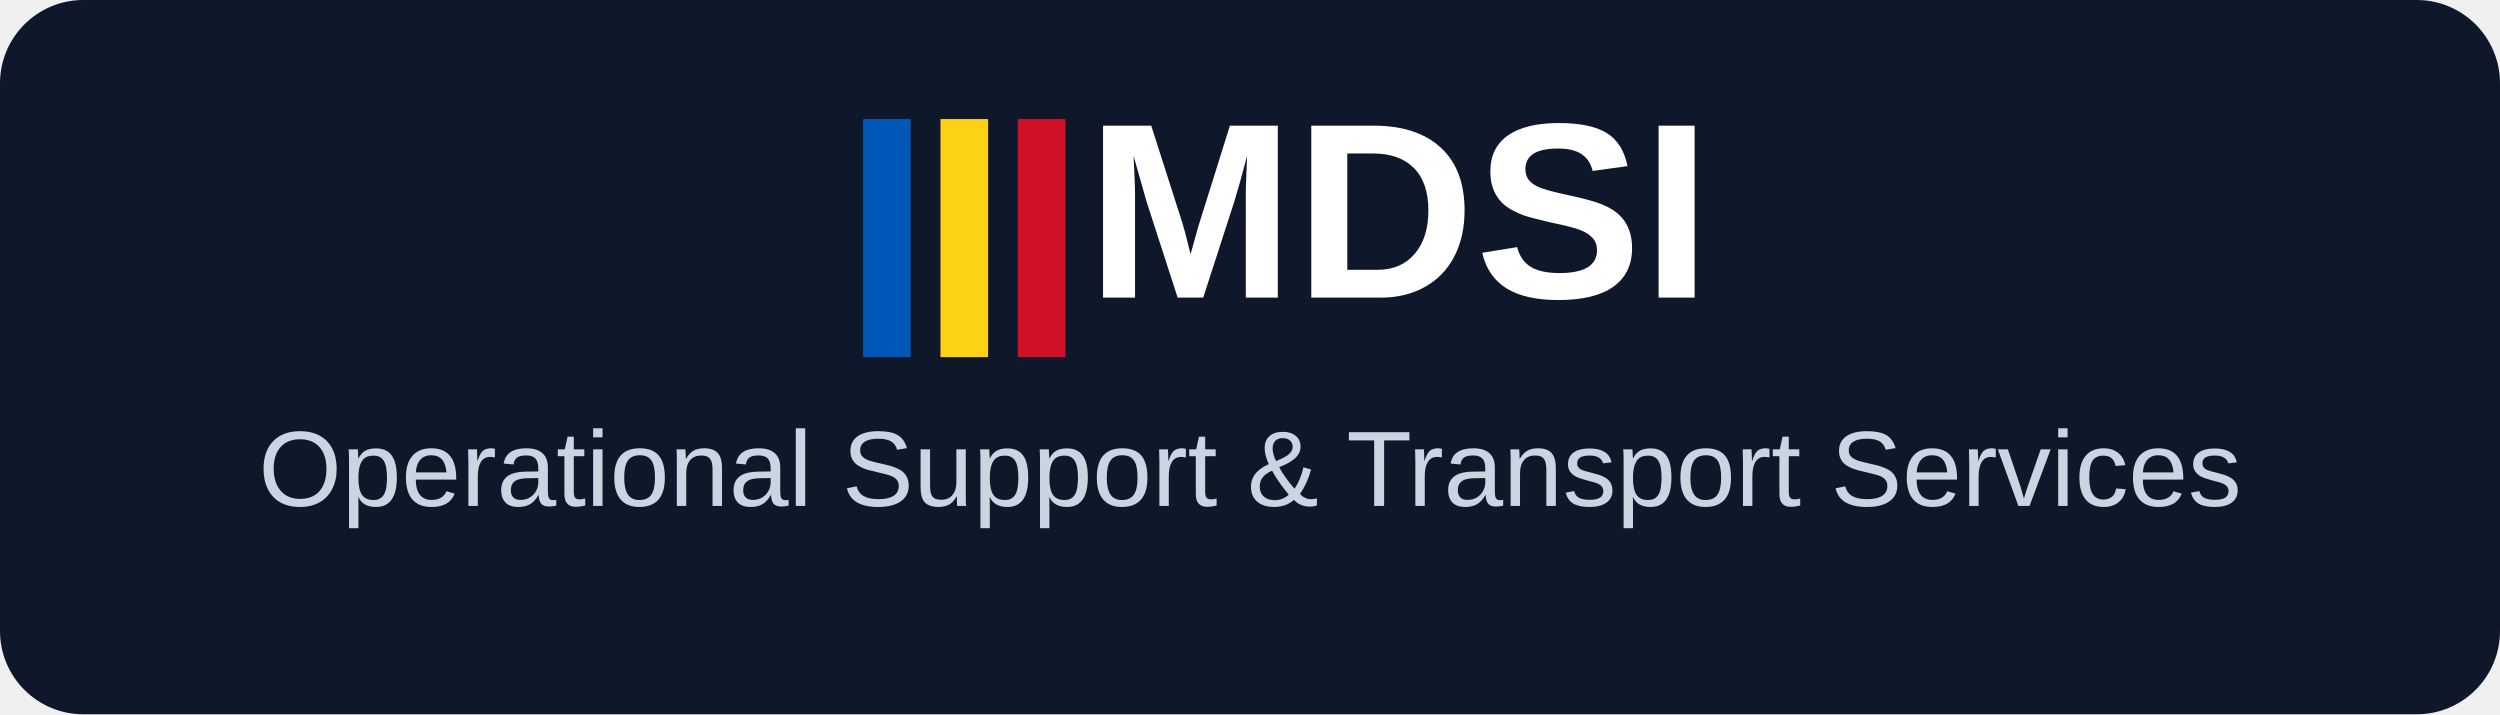
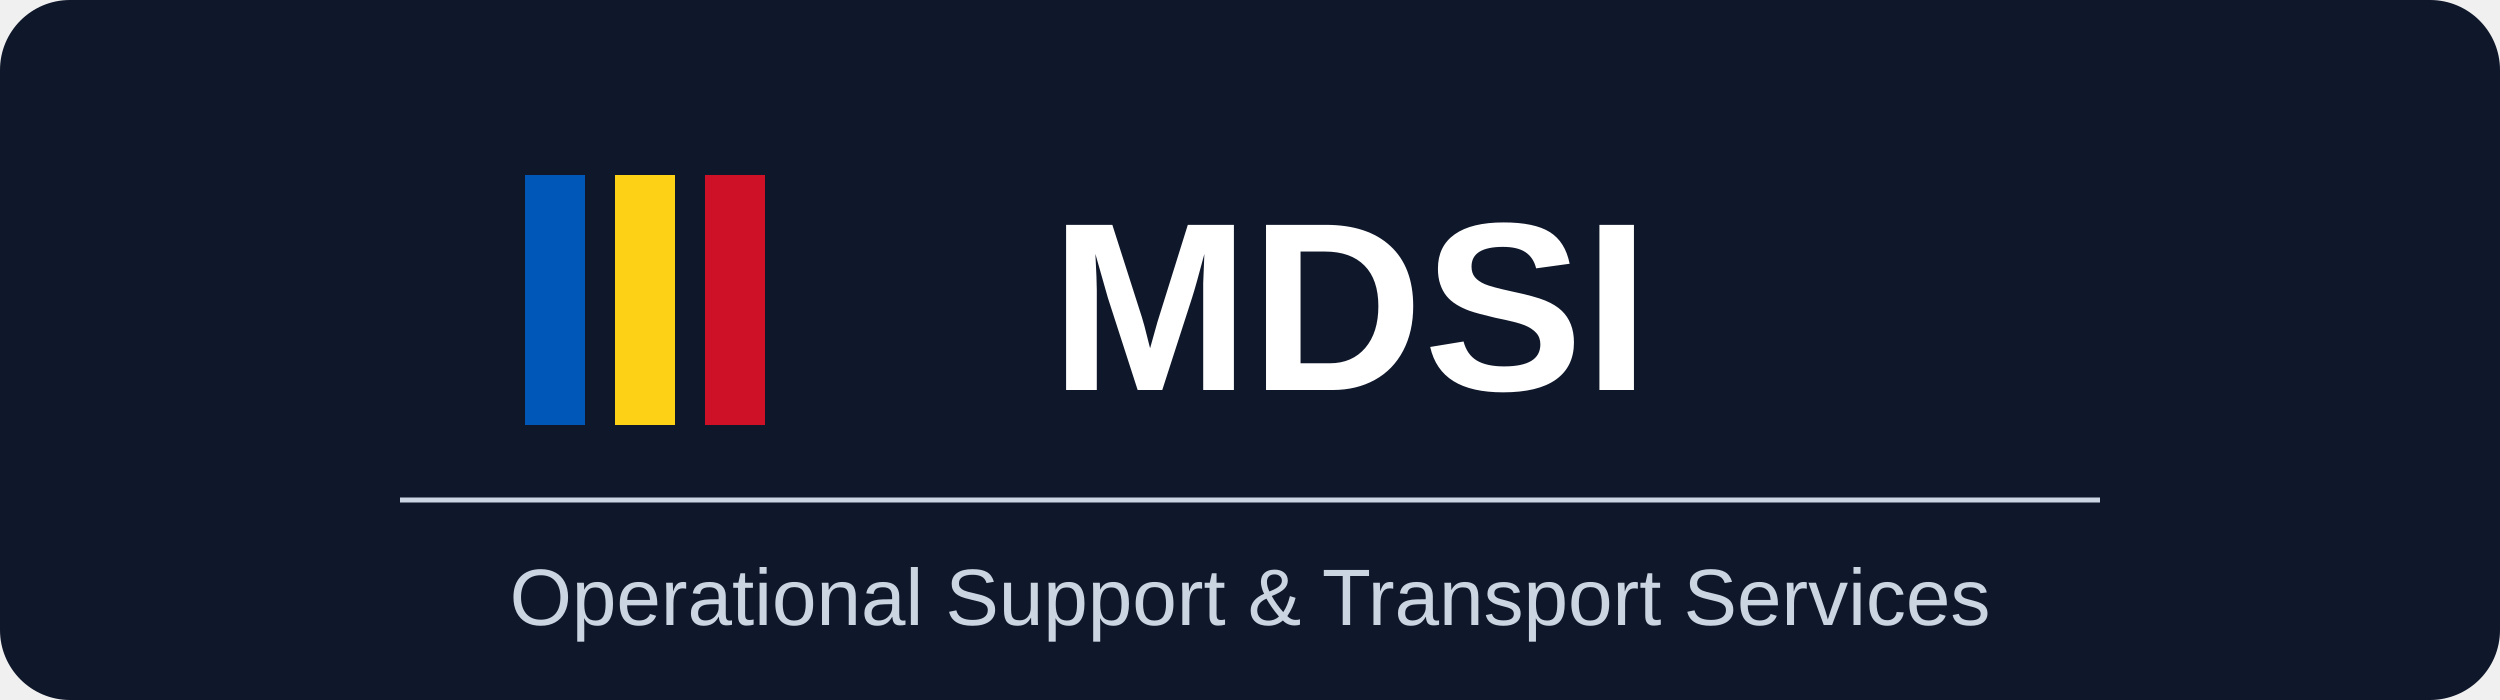
- <svg xmlns="http://www.w3.org/2000/svg" width="420" height="120" viewBox="0 0 420 120">
-   <rect width="420" height="120" rx="14" fill="#0f172a" />
-   <rect x="145" y="20" width="8" height="40" fill="#0057B8" />
-   <rect x="158" y="20" width="8" height="40" fill="#FCD116" />
-   <rect x="171" y="20" width="8" height="40" fill="#CE1126" />
-   <text x="235" y="50" text-anchor="middle" font-family="Arial, Helvetica, sans-serif" font-size="42" font-weight="700" fill="#ffffff">
+ <svg xmlns="http://www.w3.org/2000/svg" width="500" height="140" viewBox="0 0 500 140">
+   <rect width="500" height="140" rx="14" fill="#0f172a" />
+   <rect x="105" y="35" width="12" height="50" fill="#0057B8" />
+   <rect x="123" y="35" width="12" height="50" fill="#FCD116" />
+   <rect x="141" y="35" width="12" height="50" fill="#CE1126" />
+   <text x="270" y="78" text-anchor="middle" font-family="Arial, Helvetica, sans-serif" font-size="48" font-weight="700" fill="#ffffff">
    MDSI
  </text>
-   <text x="210" y="85" text-anchor="middle" font-family="Arial, Helvetica, sans-serif" font-size="18" fill="#cbd5e1">
+   <line x1="80" y1="100" x2="420" y2="100" stroke="#cbd5e1" stroke-width="1" />
+   <text x="250" y="125" text-anchor="middle" font-family="Arial, Helvetica, sans-serif" font-size="16" fill="#cbd5e1">
    Operational Support &amp; Transport Services
  </text>
</svg>
